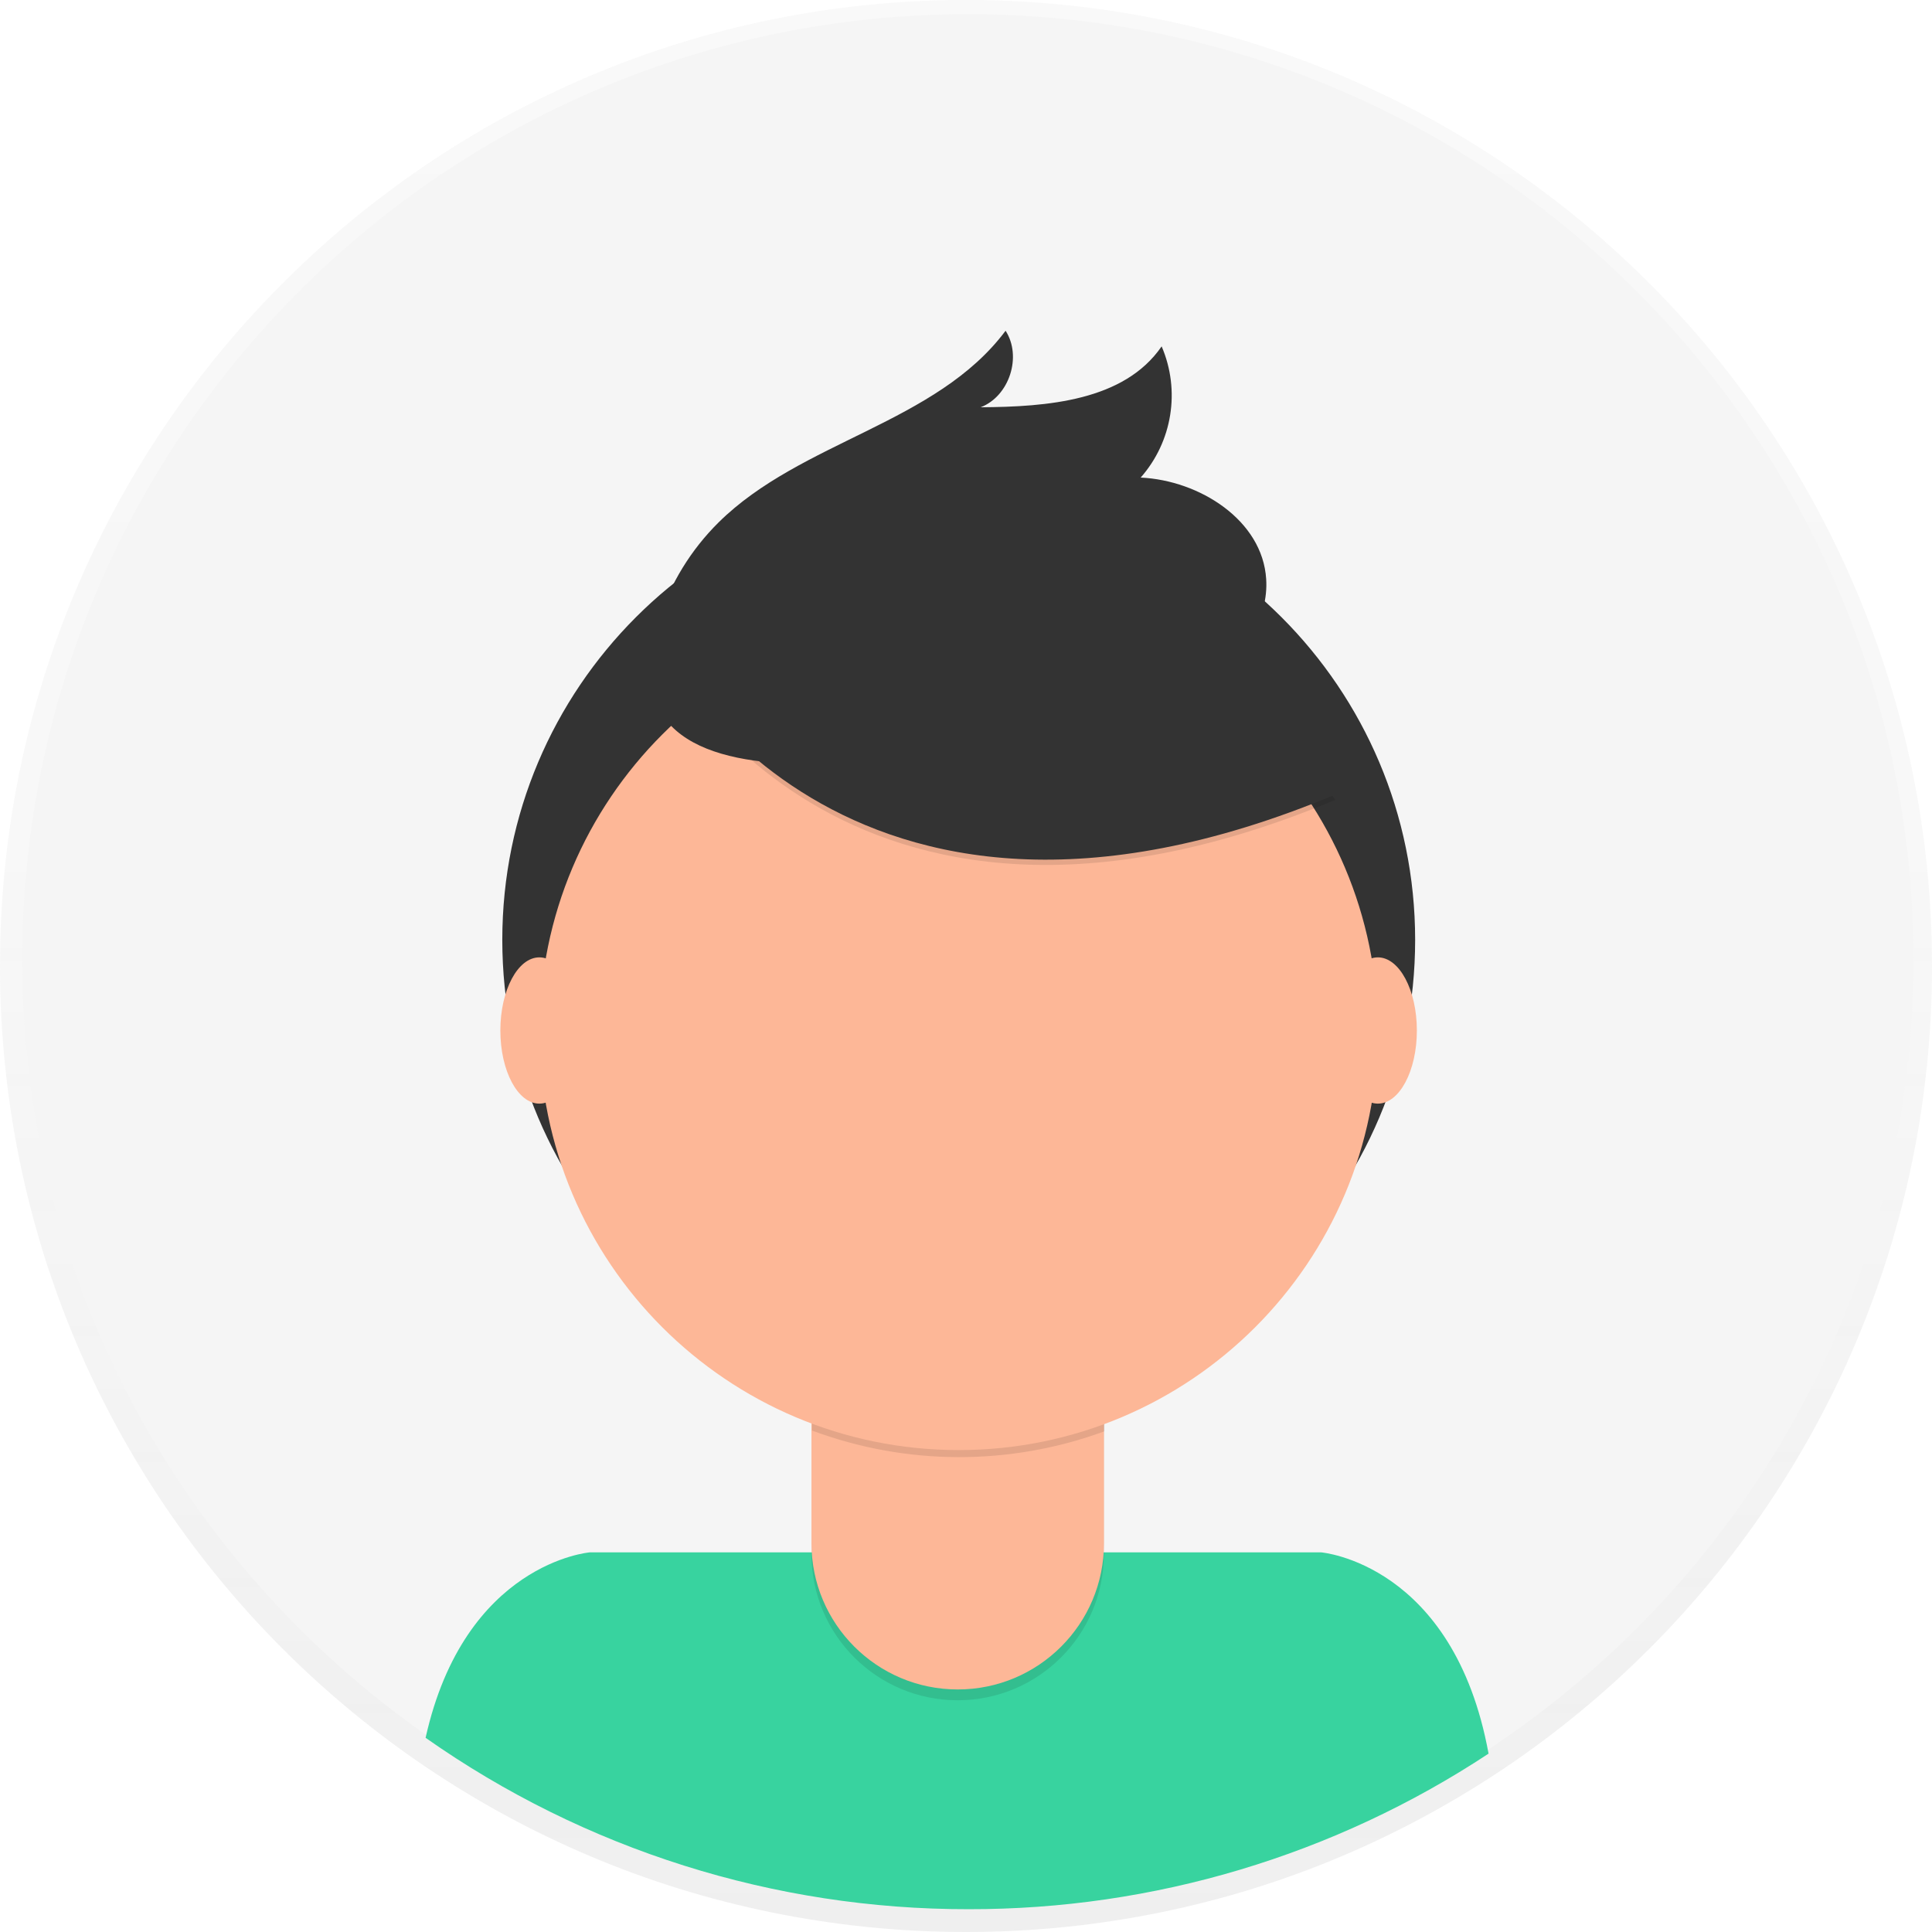
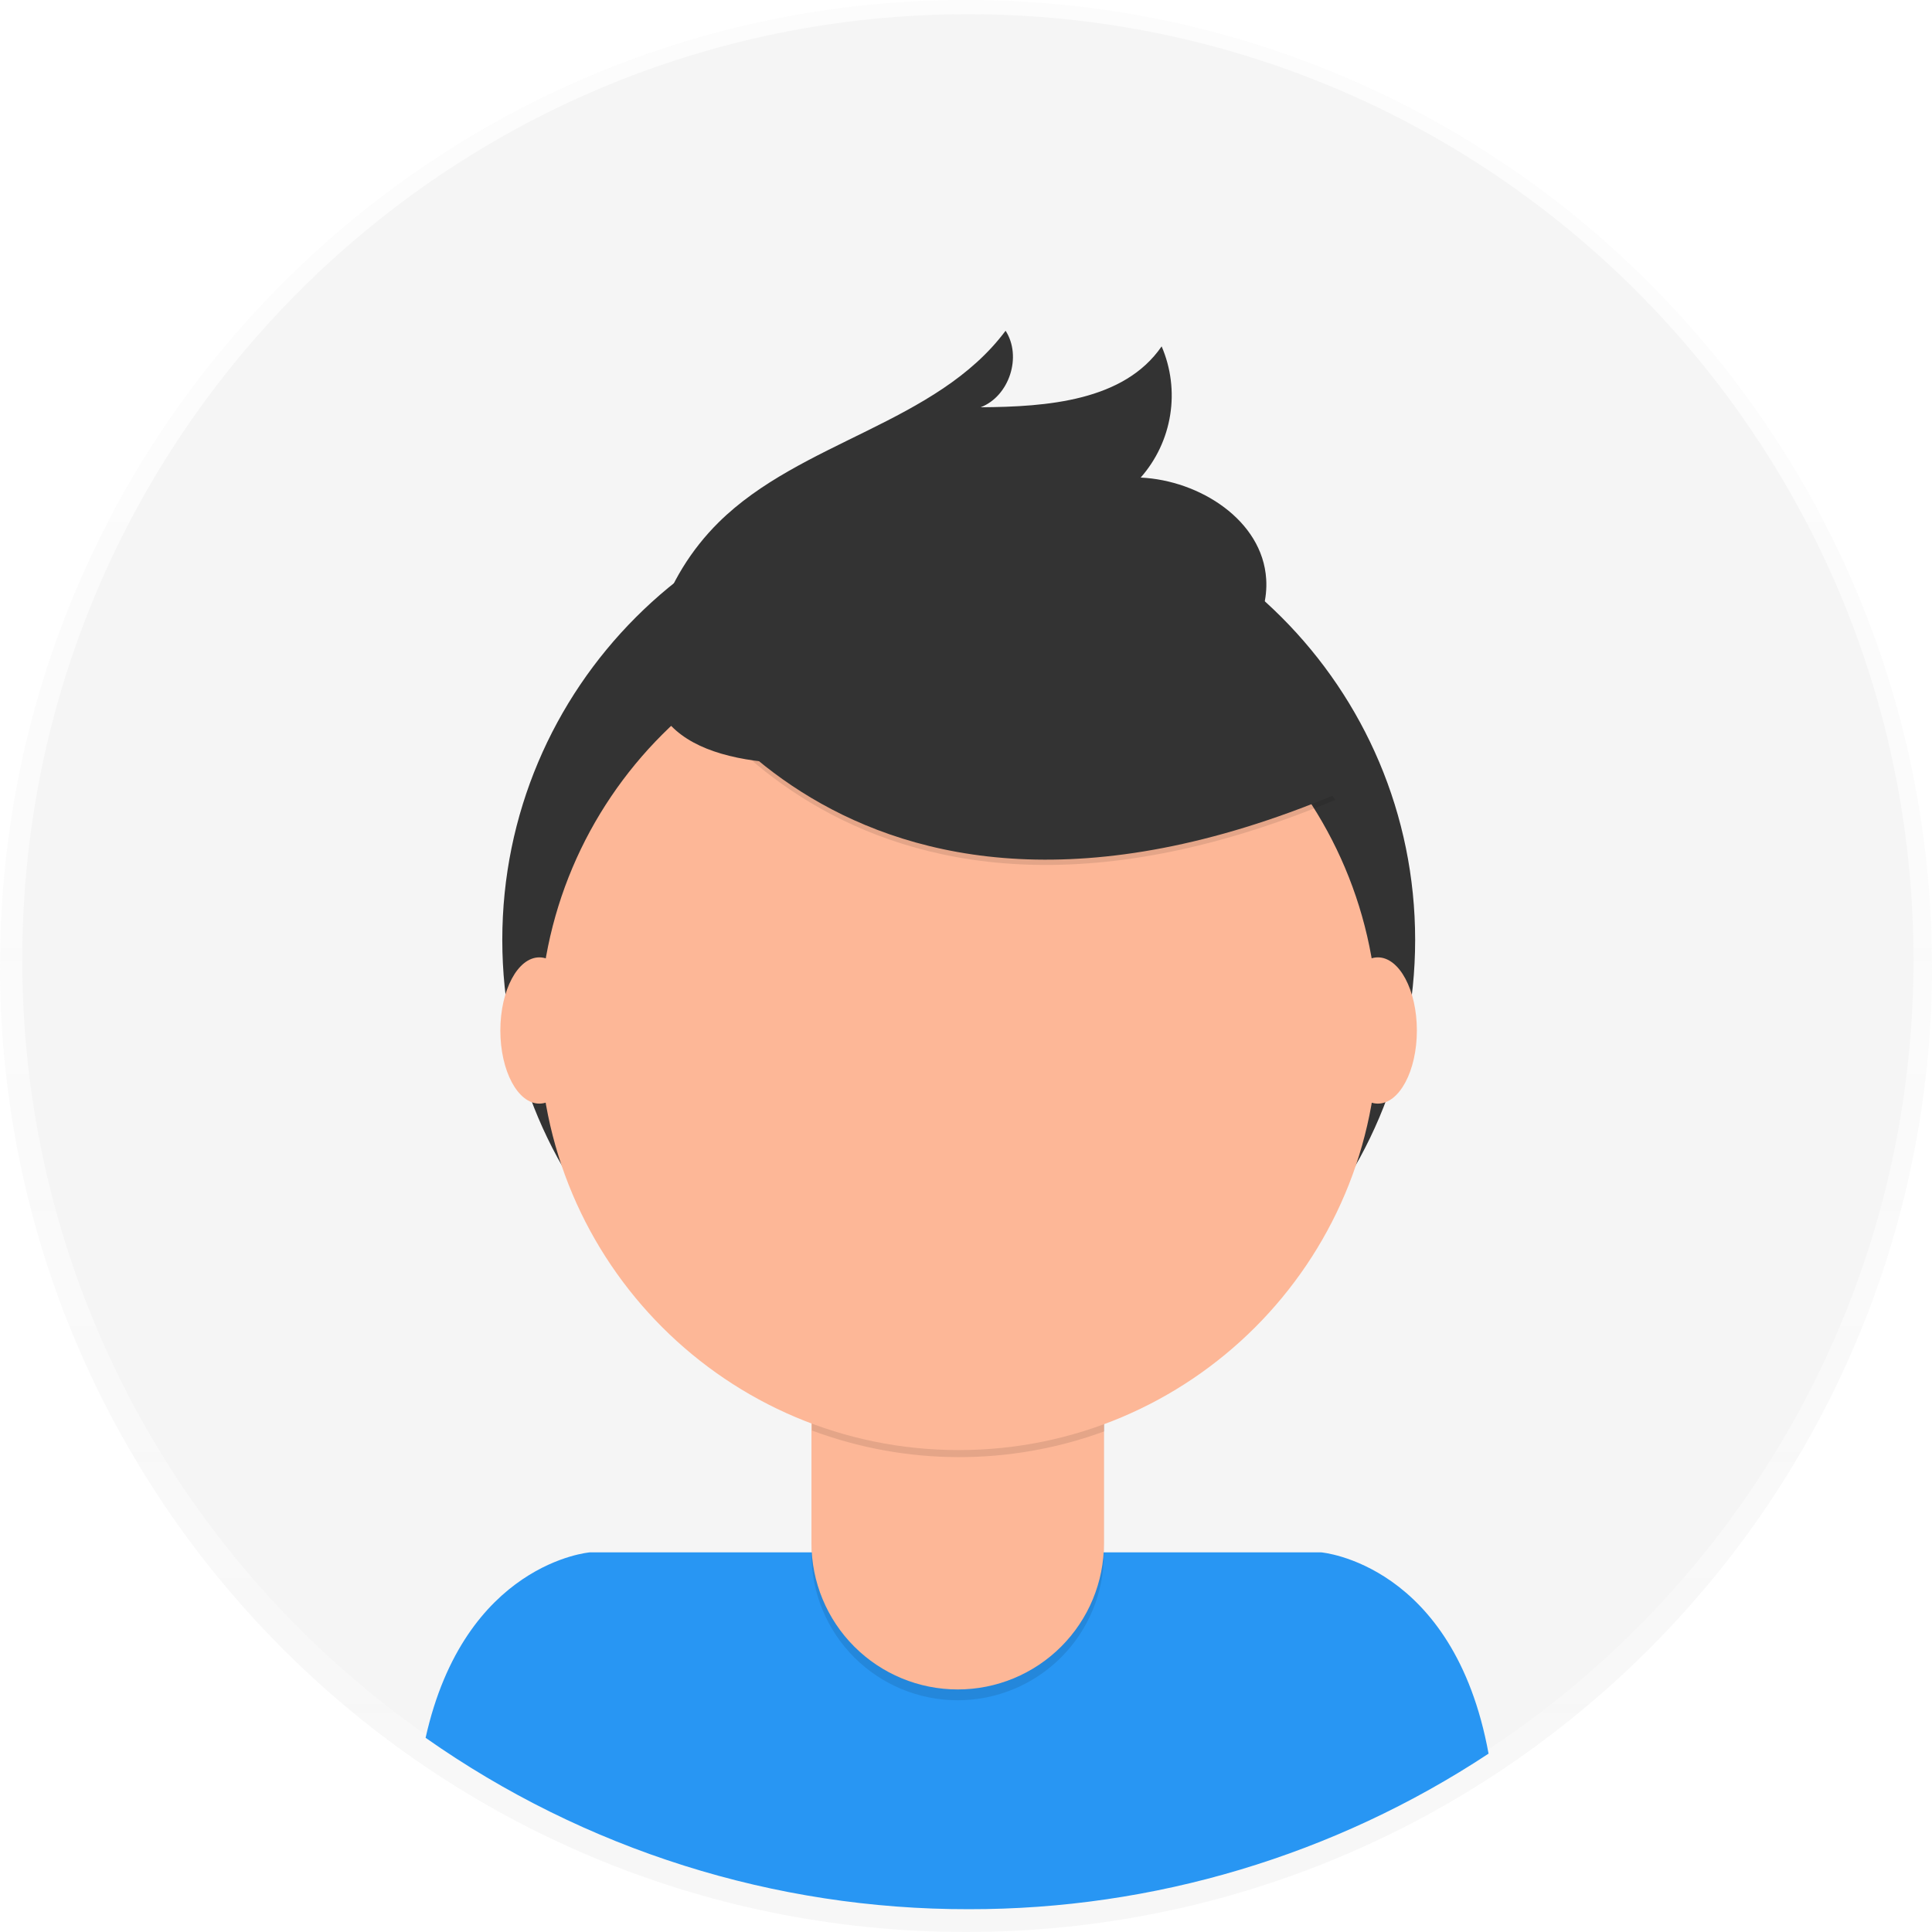
- <svg xmlns="http://www.w3.org/2000/svg" id="457bf273-24a3-4fd8-a857-e9b918267d6a" data-name="Layer 1" width="698" height="698" viewBox="0 0 698 698">
+ <svg xmlns="http://www.w3.org/2000/svg" width="200" height="200" viewBox="0 0 200 200" fill="none">
+   <g opacity="0.5">
+     <path opacity="0.5" d="M100 200C155.228 200 200 155.228 200 100C200 44.772 155.228 0 100 0C44.772 0 0 44.772 0 100C0 155.228 44.772 200 100 200Z" fill="url(#paint0_linear)" />
+   </g>
+   <path d="M100.195 197.252C154.259 197.252 198.086 153.425 198.086 99.361C198.086 45.297 154.259 1.47 100.195 1.47C46.131 1.47 2.304 45.297 2.304 99.361C2.304 153.425 46.131 197.252 100.195 197.252Z" fill="#F5F5F5" />
+   <path d="M100.287 197.639C119.415 197.67 138.129 192.07 154.095 181.536C150.487 161.822 136.76 160.699 136.76 160.699H61.058C61.058 160.699 48.103 161.762 44.058 179.897C60.519 191.476 80.161 197.674 100.287 197.639Z" fill="#2896F3" />
+   <path d="M99.246 144.547C125.341 144.547 146.496 123.393 146.496 97.298C146.496 71.203 125.341 50.049 99.246 50.049C73.151 50.049 51.997 71.203 51.997 97.298C51.997 123.393 73.151 144.547 99.246 144.547Z" fill="#333333" />
+   <path opacity="0.1" d="M83.997 136.653H114.272V160.874C114.272 164.888 112.678 168.737 109.841 171.576C107.003 174.414 103.154 176.01 99.14 176.011C95.126 176.011 91.275 174.417 88.436 171.578C85.598 168.739 84.003 164.889 84.003 160.874V136.653H83.997Z" fill="black" />
+   <path d="M84.957 135.53H113.324C113.578 135.53 113.823 135.631 114.003 135.811C114.183 135.991 114.284 136.235 114.284 136.49V159.751C114.284 161.739 113.893 163.709 113.132 165.546C112.371 167.383 111.255 169.052 109.849 170.458C108.443 171.864 106.773 172.98 104.936 173.74C103.098 174.501 101.129 174.892 99.141 174.891C95.126 174.891 91.275 173.296 88.437 170.457C85.598 167.619 84.003 163.768 84.003 159.754V136.49C84.003 136.236 84.103 135.993 84.282 135.813C84.461 135.633 84.704 135.532 84.957 135.53Z" fill="#FDB797" />
+   <path opacity="0.1" d="M84.052 148.086C93.809 151.731 104.55 151.761 114.327 148.169V144.444H84.052V148.086Z" fill="black" />
+   <path d="M99.246 150.112C123.213 150.112 142.642 130.683 142.642 106.716C142.642 82.75 123.213 63.321 99.246 63.321C75.28 63.321 55.851 82.75 55.851 106.716C55.851 130.683 75.28 150.112 99.246 150.112Z" fill="#FDB797" />
+   <path opacity="0.1" d="M68.335 67.243C68.335 67.243 86.625 104.367 138.215 82.808L126.204 63.974L104.911 56.332L68.335 67.243Z" fill="black" />
+   <path d="M68.335 66.699C68.335 66.699 86.625 103.822 138.215 82.258L126.204 63.424L104.911 55.782L68.335 66.699Z" fill="#333333" />
+   <path d="M68.175 64.183C69.408 60.366 71.54 56.9 74.39 54.077C82.926 45.639 96.92 43.86 104.098 34.238C105.817 36.908 104.487 41.014 101.519 42.16C108.396 42.115 116.364 41.513 120.252 35.857C121.213 38.094 121.52 40.558 121.136 42.962C120.752 45.366 119.693 47.612 118.083 49.438C124.178 49.725 130.691 53.851 131.075 59.94C131.338 63.997 128.782 67.837 125.462 70.163C122.141 72.49 118.095 73.559 114.126 74.433C102.539 76.991 60.613 87.699 68.175 64.183Z" fill="#333333" />
+   <path d="M55.834 114.246C58.063 114.246 59.871 110.857 59.871 106.676C59.871 102.495 58.063 99.106 55.834 99.106C53.604 99.106 51.796 102.495 51.796 106.676C51.796 110.857 53.604 114.246 55.834 114.246Z" fill="#FDB797" />
+   <path d="M142.636 114.246C144.866 114.246 146.674 110.857 146.674 106.676C146.674 102.495 144.866 99.106 142.636 99.106C140.407 99.106 138.599 102.495 138.599 106.676C138.599 110.857 140.407 114.246 142.636 114.246Z" fill="#FDB797" />
  <defs>
-     <linearGradient id="b247946c-c62f-4d08-994a-4c3d64e1e98f" x1="349" y1="698" x2="349" gradientUnits="userSpaceOnUse">
-       <stop offset="0" stop-color="gray" stop-opacity="0.25" />
-       <stop offset="0.54" stop-color="gray" stop-opacity="0.12" />
-       <stop offset="1" stop-color="gray" stop-opacity="0.1" />
+     <linearGradient id="paint0_linear" x1="100" y1="200" x2="100" y2="0" gradientUnits="userSpaceOnUse">
+       <stop stop-color="#808080" stop-opacity="0.25" />
+       <stop offset="0.54" stop-color="#808080" stop-opacity="0.12" />
+       <stop offset="1" stop-color="#808080" stop-opacity="0.1" />
    </linearGradient>
  </defs>
-   <g opacity="0.5">
-     <circle cx="349" cy="349" r="349" fill="url(#b247946c-c62f-4d08-994a-4c3d64e1e98f)" />
-   </g>
-   <circle cx="349.68" cy="346.77" r="341.64" fill="#f5f5f5" />
-   <path d="M601,790.76a340,340,0,0,0,187.79-56.2c-12.59-68.8-60.5-72.72-60.5-72.72H464.09s-45.21,3.71-59.33,67A340.07,340.07,0,0,0,601,790.76Z" transform="translate(-251 -101)" fill="#38d39f" />
-   <circle cx="346.37" cy="339.57" r="164.9" fill="#333" />
-   <path d="M293.15,476.92H398.81a0,0,0,0,1,0,0v84.53A52.83,52.83,0,0,1,346,614.28h0a52.83,52.83,0,0,1-52.83-52.83V476.92a0,0,0,0,1,0,0Z" opacity="0.1" />
-   <path d="M296.5,473h99a3.35,3.35,0,0,1,3.35,3.35v81.18A52.83,52.83,0,0,1,346,610.37h0a52.83,52.83,0,0,1-52.83-52.83V476.35A3.35,3.35,0,0,1,296.5,473Z" fill="#fdb797" />
-   <path d="M544.34,617.82a152.07,152.07,0,0,0,105.66.29v-13H544.34Z" transform="translate(-251 -101)" opacity="0.1" />
-   <circle cx="346.37" cy="372.44" r="151.45" fill="#fdb797" />
-   <path d="M489.49,335.68S553.32,465.24,733.37,390l-41.92-65.73-74.31-26.67Z" transform="translate(-251 -101)" opacity="0.1" />
-   <path d="M489.49,333.78s63.83,129.56,243.88,54.3l-41.92-65.73-74.31-26.67Z" transform="translate(-251 -101)" fill="#333" />
-   <path d="M488.93,325a87.49,87.49,0,0,1,21.69-35.27c29.79-29.45,78.63-35.66,103.68-69.24,6,9.32,1.36,23.65-9,27.65,24-.16,51.81-2.26,65.38-22a44.89,44.89,0,0,1-7.57,47.4c21.27,1,44,15.4,45.34,36.65.92,14.16-8,27.56-19.59,35.68s-25.71,11.85-39.56,14.9C608.86,369.7,462.54,407.07,488.93,325Z" transform="translate(-251 -101)" fill="#333" />
-   <ellipse cx="194.86" cy="372.3" rx="14.09" ry="26.42" fill="#fdb797" />
-   <ellipse cx="497.8" cy="372.3" rx="14.09" ry="26.42" fill="#fdb797" />
</svg>
